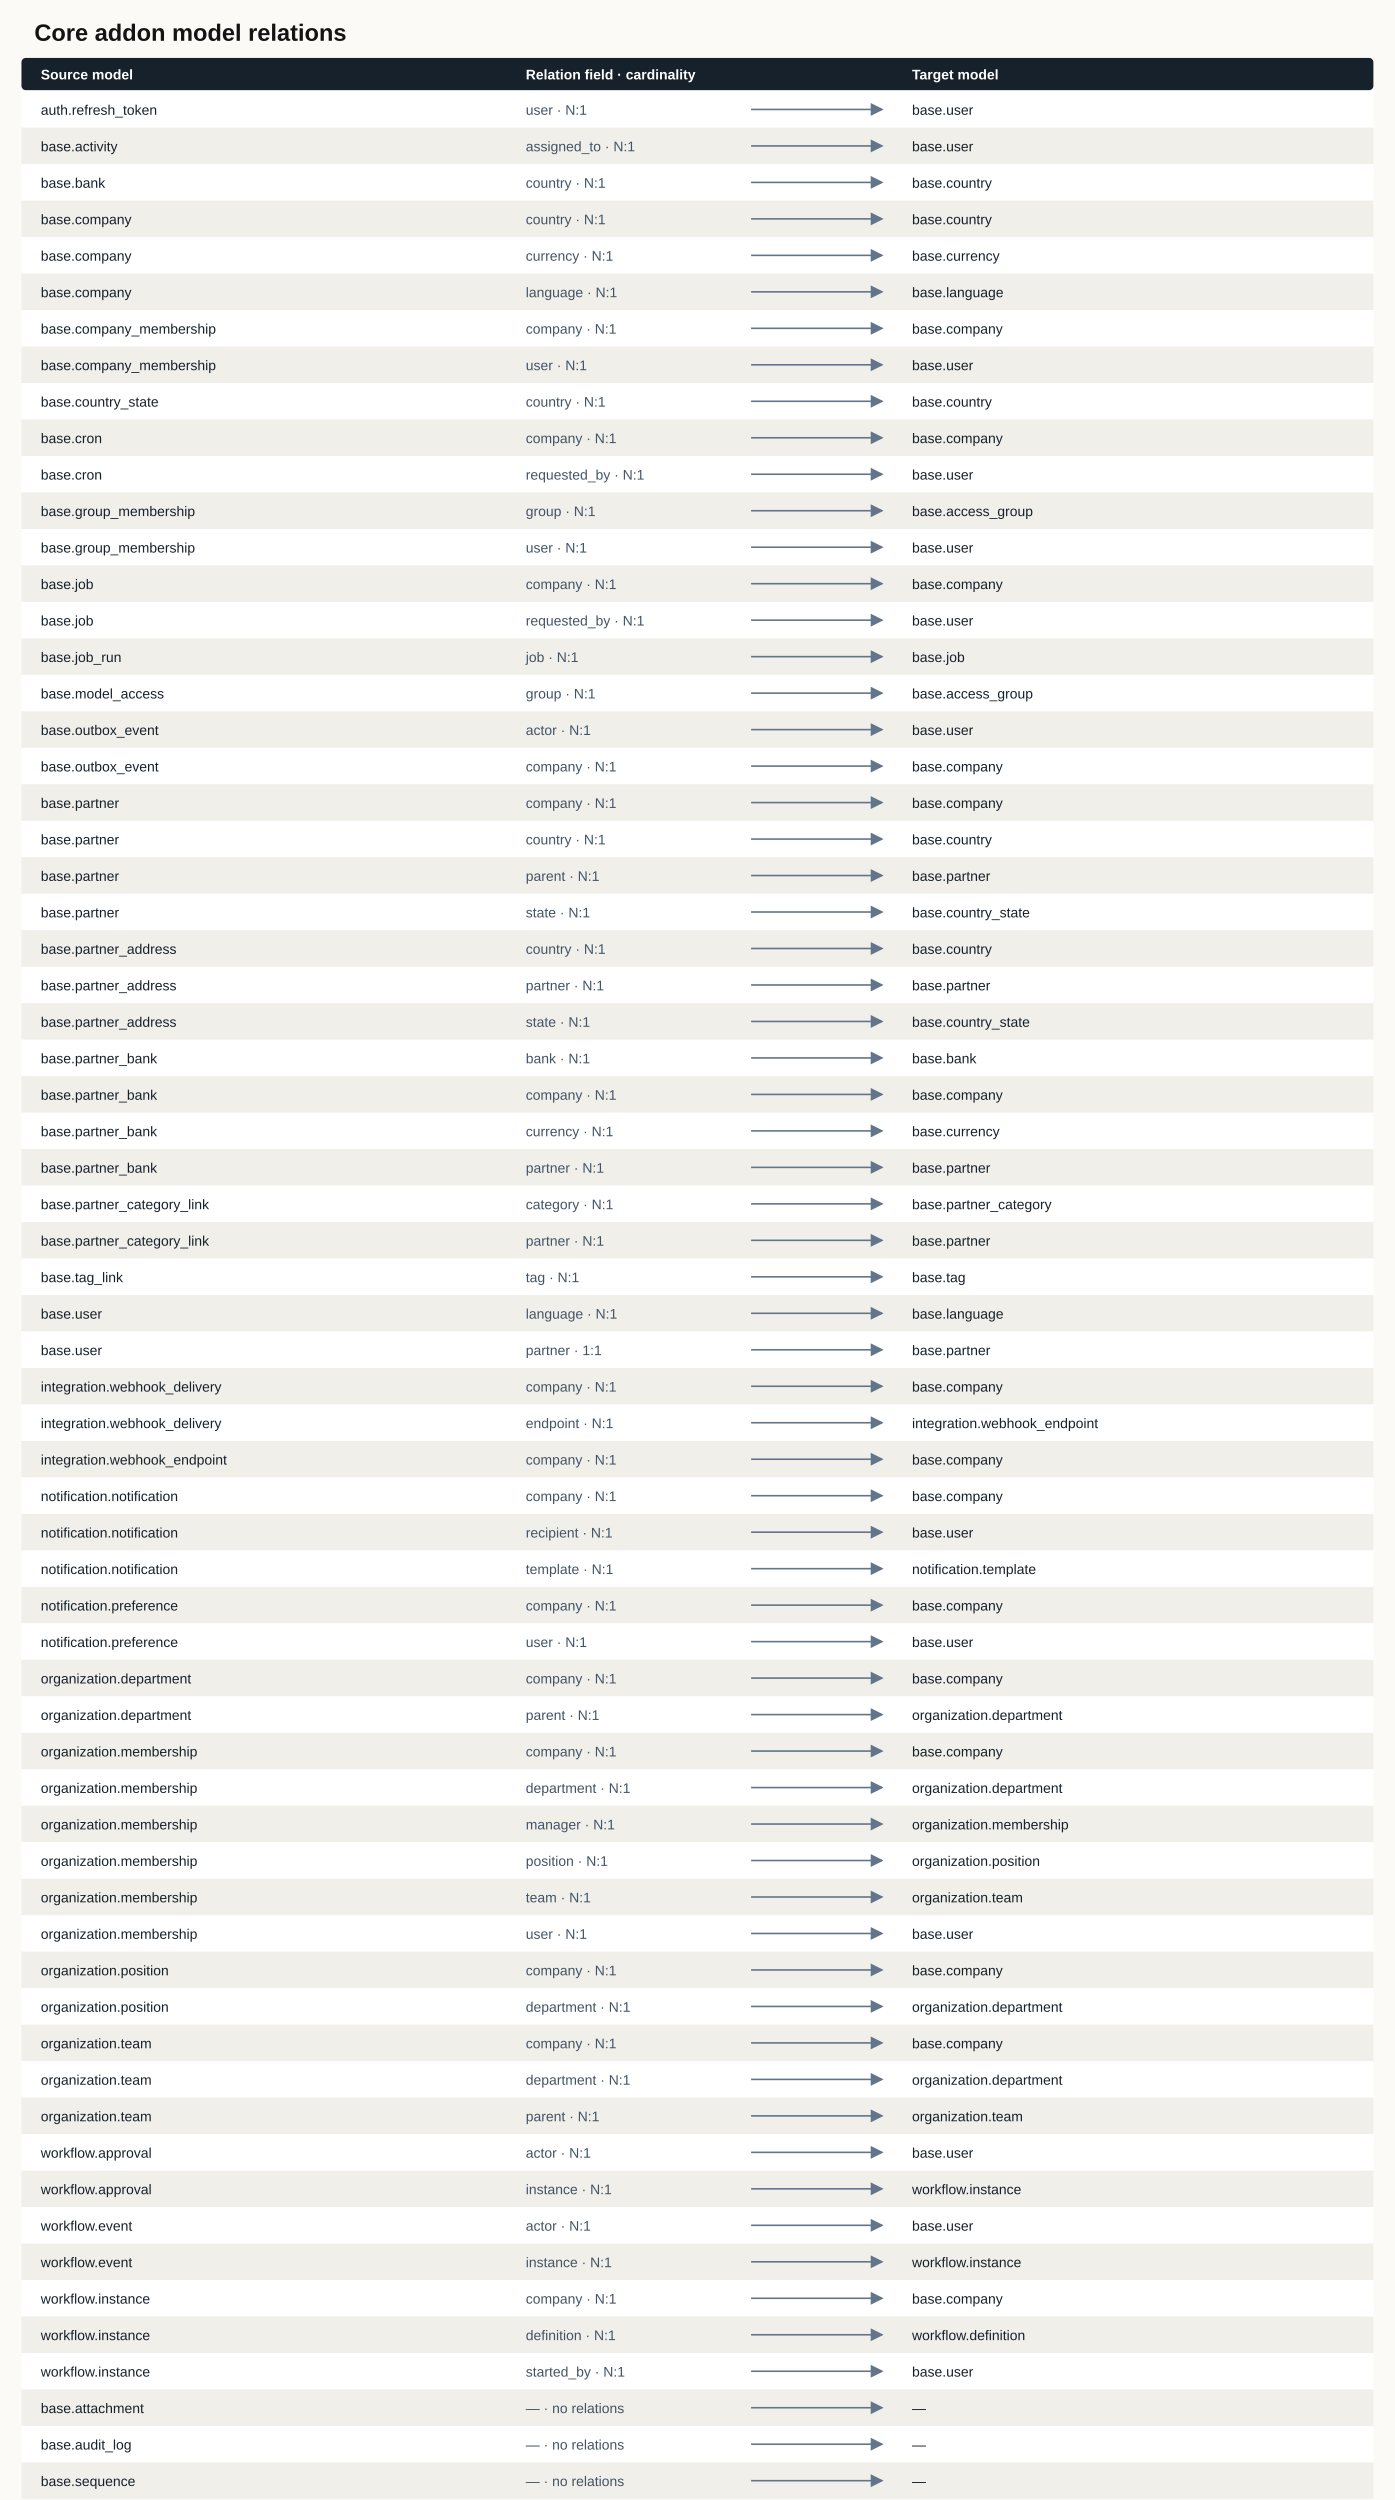
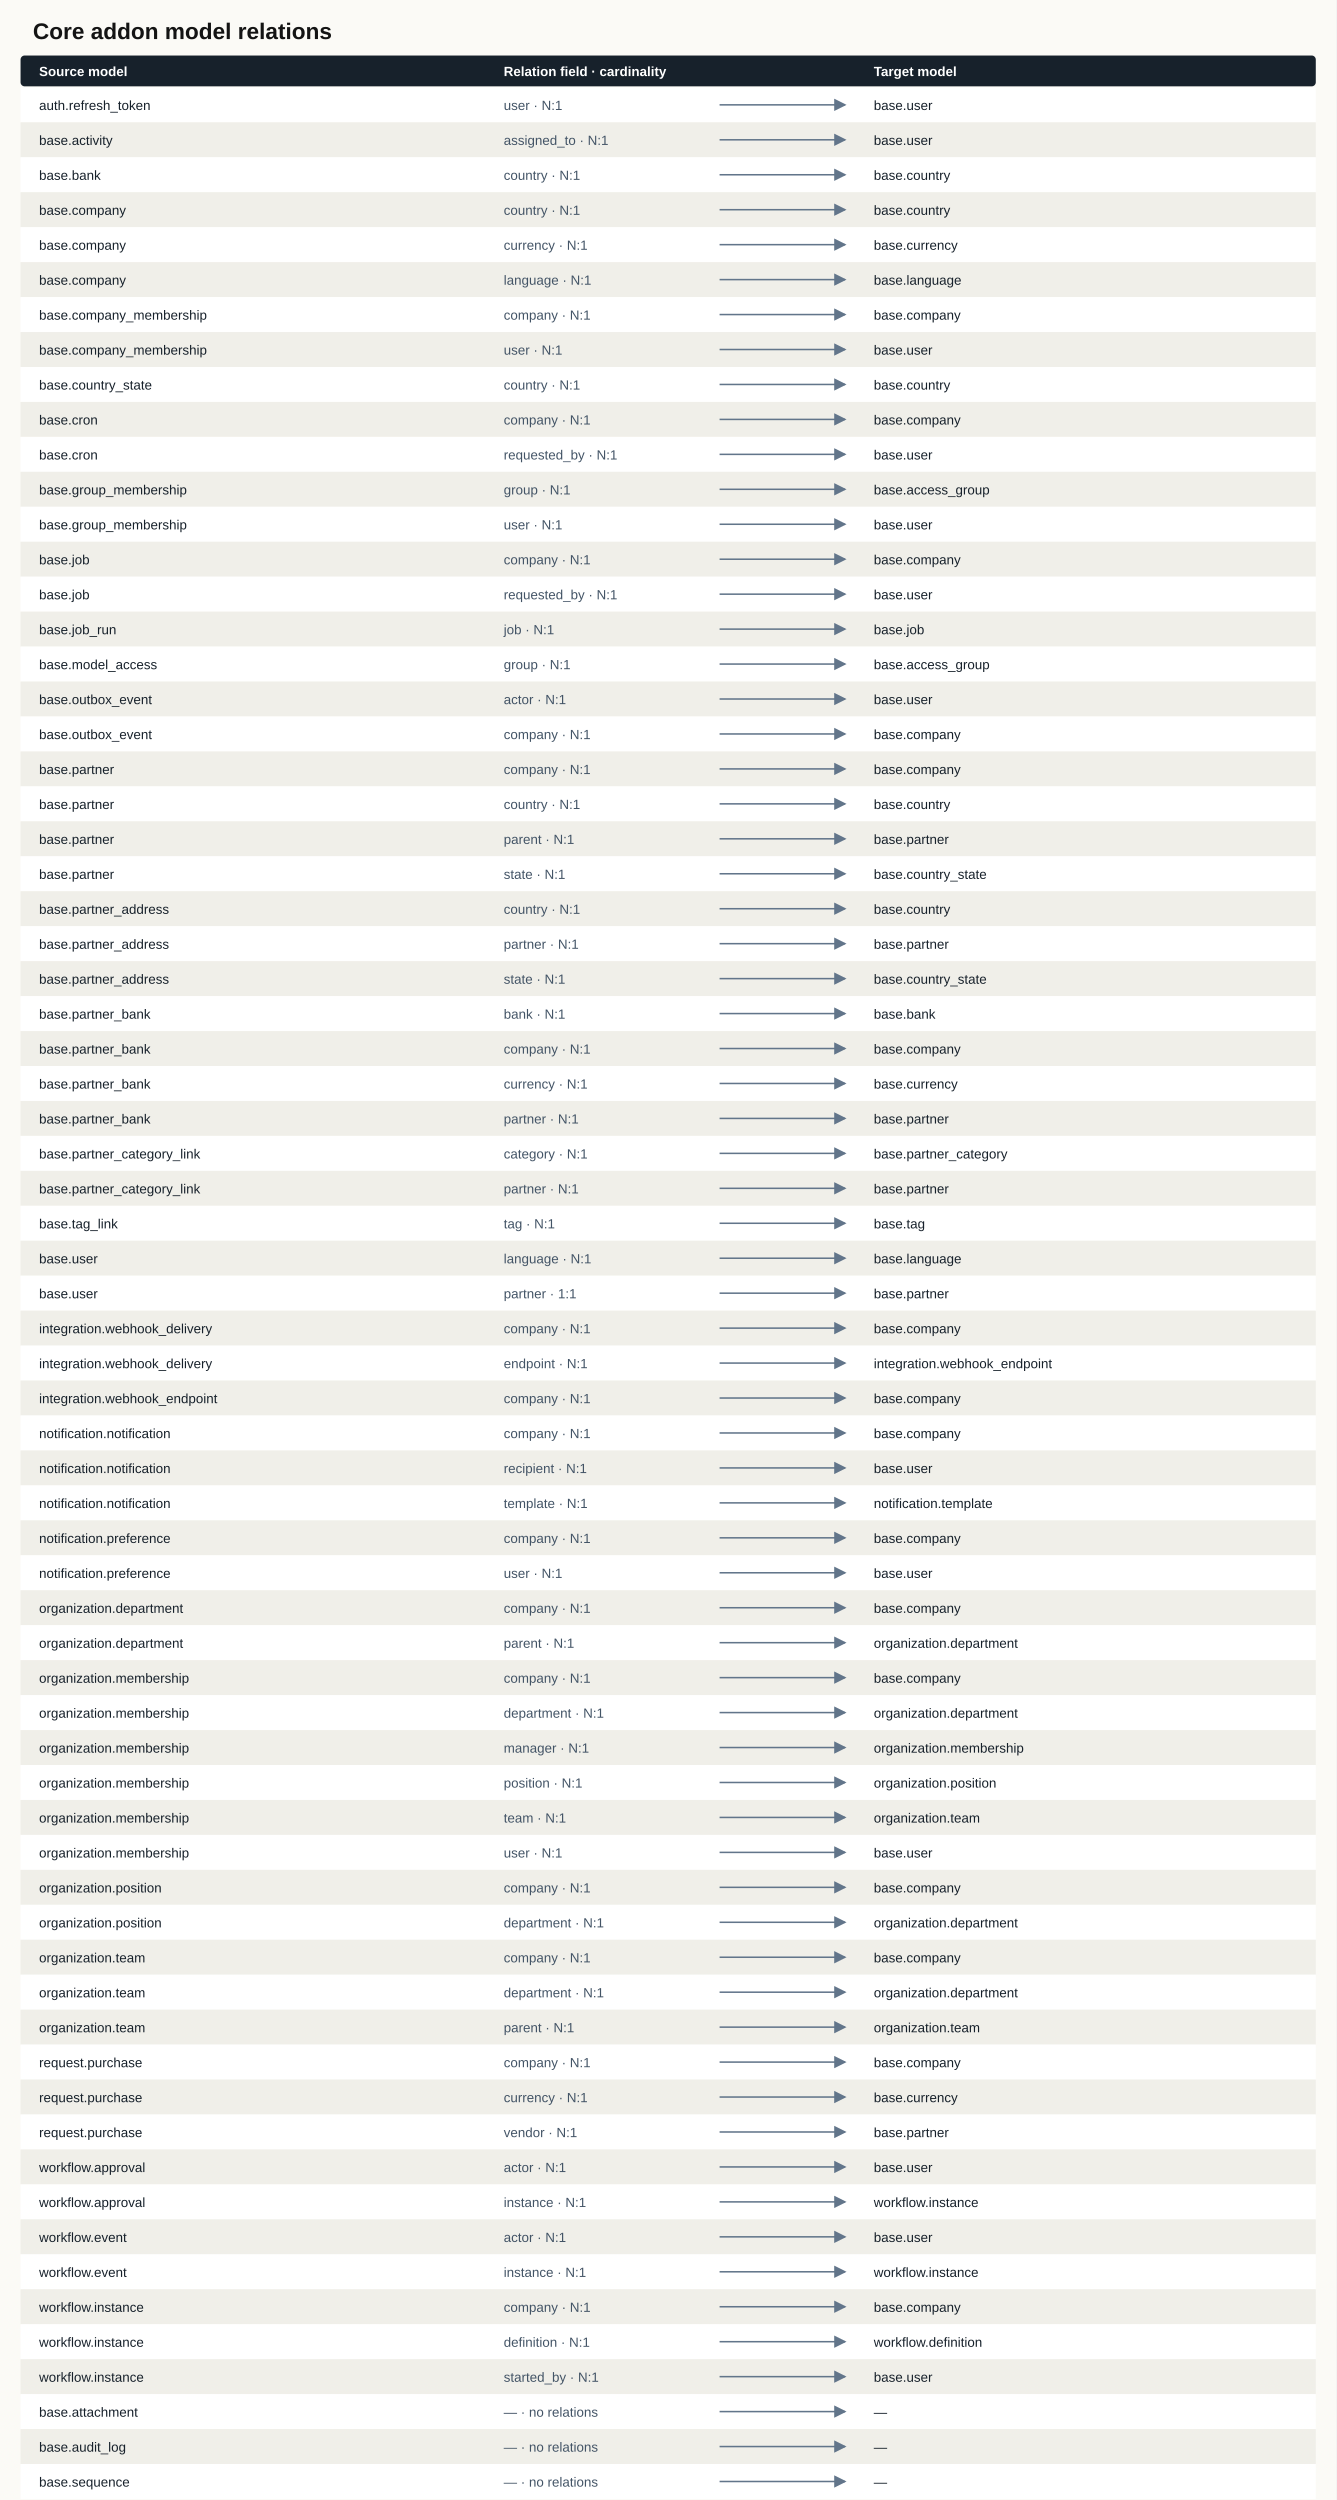
- <svg xmlns="http://www.w3.org/2000/svg" viewBox="0 0 1300 2330" role="img" aria-labelledby="diagram-title diagram-description">
+ <svg xmlns="http://www.w3.org/2000/svg" viewBox="0 0 1300 2432" role="img" aria-labelledby="diagram-title diagram-description">
  <rect width="100%" height="100%" fill="#fbfaf6" />
  <text x="32" y="38" fill="#141414" font-family="Arial,sans-serif" font-size="22" font-weight="700">Core addon model relations</text>
  <defs>
    <marker id="arrow" markerWidth="8" markerHeight="8" refX="7" refY="4" orient="auto">
      <path d="M 0 0 L 8 4 L 0 8 z" fill="#62758a" />
    </marker>
  </defs>
  <rect x="20" y="54" width="1260" height="30" rx="4" fill="#17212b" />
  <text x="38" y="74" fill="#ffffff" font-family="Arial,sans-serif" font-size="13" font-weight="700">Source model</text>
  <text x="490" y="74" fill="#ffffff" font-family="Arial,sans-serif" font-size="13" font-weight="700">Relation field · cardinality</text>
  <text x="850" y="74" fill="#ffffff" font-family="Arial,sans-serif" font-size="13" font-weight="700">Target model</text>
  <g>
    <rect x="20" y="85" width="1260" height="34" fill="#ffffff" />
    <text x="38" y="107" fill="#17212b" font-family="Arial,sans-serif" font-size="13">auth.refresh_token</text>
    <text x="490" y="107" fill="#435466" font-family="Arial,sans-serif" font-size="13">user · N:1</text>
    <path d="M 700 102 H 822" fill="none" stroke="#62758a" stroke-width="1.5" marker-end="url(#arrow)" />
    <text x="850" y="107" fill="#17212b" font-family="Arial,sans-serif" font-size="13">base.user</text>
  </g>
  <g>
    <rect x="20" y="119" width="1260" height="34" fill="#f0efe9" />
    <text x="38" y="141" fill="#17212b" font-family="Arial,sans-serif" font-size="13">base.activity</text>
    <text x="490" y="141" fill="#435466" font-family="Arial,sans-serif" font-size="13">assigned_to · N:1</text>
    <path d="M 700 136 H 822" fill="none" stroke="#62758a" stroke-width="1.5" marker-end="url(#arrow)" />
    <text x="850" y="141" fill="#17212b" font-family="Arial,sans-serif" font-size="13">base.user</text>
  </g>
  <g>
    <rect x="20" y="153" width="1260" height="34" fill="#ffffff" />
    <text x="38" y="175" fill="#17212b" font-family="Arial,sans-serif" font-size="13">base.bank</text>
    <text x="490" y="175" fill="#435466" font-family="Arial,sans-serif" font-size="13">country · N:1</text>
    <path d="M 700 170 H 822" fill="none" stroke="#62758a" stroke-width="1.5" marker-end="url(#arrow)" />
    <text x="850" y="175" fill="#17212b" font-family="Arial,sans-serif" font-size="13">base.country</text>
  </g>
  <g>
    <rect x="20" y="187" width="1260" height="34" fill="#f0efe9" />
    <text x="38" y="209" fill="#17212b" font-family="Arial,sans-serif" font-size="13">base.company</text>
    <text x="490" y="209" fill="#435466" font-family="Arial,sans-serif" font-size="13">country · N:1</text>
    <path d="M 700 204 H 822" fill="none" stroke="#62758a" stroke-width="1.5" marker-end="url(#arrow)" />
    <text x="850" y="209" fill="#17212b" font-family="Arial,sans-serif" font-size="13">base.country</text>
  </g>
  <g>
    <rect x="20" y="221" width="1260" height="34" fill="#ffffff" />
    <text x="38" y="243" fill="#17212b" font-family="Arial,sans-serif" font-size="13">base.company</text>
    <text x="490" y="243" fill="#435466" font-family="Arial,sans-serif" font-size="13">currency · N:1</text>
    <path d="M 700 238 H 822" fill="none" stroke="#62758a" stroke-width="1.5" marker-end="url(#arrow)" />
    <text x="850" y="243" fill="#17212b" font-family="Arial,sans-serif" font-size="13">base.currency</text>
  </g>
  <g>
    <rect x="20" y="255" width="1260" height="34" fill="#f0efe9" />
    <text x="38" y="277" fill="#17212b" font-family="Arial,sans-serif" font-size="13">base.company</text>
    <text x="490" y="277" fill="#435466" font-family="Arial,sans-serif" font-size="13">language · N:1</text>
    <path d="M 700 272 H 822" fill="none" stroke="#62758a" stroke-width="1.5" marker-end="url(#arrow)" />
    <text x="850" y="277" fill="#17212b" font-family="Arial,sans-serif" font-size="13">base.language</text>
  </g>
  <g>
    <rect x="20" y="289" width="1260" height="34" fill="#ffffff" />
    <text x="38" y="311" fill="#17212b" font-family="Arial,sans-serif" font-size="13">base.company_membership</text>
    <text x="490" y="311" fill="#435466" font-family="Arial,sans-serif" font-size="13">company · N:1</text>
    <path d="M 700 306 H 822" fill="none" stroke="#62758a" stroke-width="1.5" marker-end="url(#arrow)" />
    <text x="850" y="311" fill="#17212b" font-family="Arial,sans-serif" font-size="13">base.company</text>
  </g>
  <g>
    <rect x="20" y="323" width="1260" height="34" fill="#f0efe9" />
    <text x="38" y="345" fill="#17212b" font-family="Arial,sans-serif" font-size="13">base.company_membership</text>
    <text x="490" y="345" fill="#435466" font-family="Arial,sans-serif" font-size="13">user · N:1</text>
    <path d="M 700 340 H 822" fill="none" stroke="#62758a" stroke-width="1.5" marker-end="url(#arrow)" />
    <text x="850" y="345" fill="#17212b" font-family="Arial,sans-serif" font-size="13">base.user</text>
  </g>
  <g>
    <rect x="20" y="357" width="1260" height="34" fill="#ffffff" />
    <text x="38" y="379" fill="#17212b" font-family="Arial,sans-serif" font-size="13">base.country_state</text>
    <text x="490" y="379" fill="#435466" font-family="Arial,sans-serif" font-size="13">country · N:1</text>
    <path d="M 700 374 H 822" fill="none" stroke="#62758a" stroke-width="1.5" marker-end="url(#arrow)" />
    <text x="850" y="379" fill="#17212b" font-family="Arial,sans-serif" font-size="13">base.country</text>
  </g>
  <g>
    <rect x="20" y="391" width="1260" height="34" fill="#f0efe9" />
    <text x="38" y="413" fill="#17212b" font-family="Arial,sans-serif" font-size="13">base.cron</text>
    <text x="490" y="413" fill="#435466" font-family="Arial,sans-serif" font-size="13">company · N:1</text>
    <path d="M 700 408 H 822" fill="none" stroke="#62758a" stroke-width="1.5" marker-end="url(#arrow)" />
    <text x="850" y="413" fill="#17212b" font-family="Arial,sans-serif" font-size="13">base.company</text>
  </g>
  <g>
    <rect x="20" y="425" width="1260" height="34" fill="#ffffff" />
    <text x="38" y="447" fill="#17212b" font-family="Arial,sans-serif" font-size="13">base.cron</text>
    <text x="490" y="447" fill="#435466" font-family="Arial,sans-serif" font-size="13">requested_by · N:1</text>
    <path d="M 700 442 H 822" fill="none" stroke="#62758a" stroke-width="1.5" marker-end="url(#arrow)" />
    <text x="850" y="447" fill="#17212b" font-family="Arial,sans-serif" font-size="13">base.user</text>
  </g>
  <g>
    <rect x="20" y="459" width="1260" height="34" fill="#f0efe9" />
    <text x="38" y="481" fill="#17212b" font-family="Arial,sans-serif" font-size="13">base.group_membership</text>
    <text x="490" y="481" fill="#435466" font-family="Arial,sans-serif" font-size="13">group · N:1</text>
    <path d="M 700 476 H 822" fill="none" stroke="#62758a" stroke-width="1.5" marker-end="url(#arrow)" />
    <text x="850" y="481" fill="#17212b" font-family="Arial,sans-serif" font-size="13">base.access_group</text>
  </g>
  <g>
    <rect x="20" y="493" width="1260" height="34" fill="#ffffff" />
    <text x="38" y="515" fill="#17212b" font-family="Arial,sans-serif" font-size="13">base.group_membership</text>
    <text x="490" y="515" fill="#435466" font-family="Arial,sans-serif" font-size="13">user · N:1</text>
    <path d="M 700 510 H 822" fill="none" stroke="#62758a" stroke-width="1.5" marker-end="url(#arrow)" />
    <text x="850" y="515" fill="#17212b" font-family="Arial,sans-serif" font-size="13">base.user</text>
  </g>
  <g>
    <rect x="20" y="527" width="1260" height="34" fill="#f0efe9" />
    <text x="38" y="549" fill="#17212b" font-family="Arial,sans-serif" font-size="13">base.job</text>
    <text x="490" y="549" fill="#435466" font-family="Arial,sans-serif" font-size="13">company · N:1</text>
    <path d="M 700 544 H 822" fill="none" stroke="#62758a" stroke-width="1.5" marker-end="url(#arrow)" />
    <text x="850" y="549" fill="#17212b" font-family="Arial,sans-serif" font-size="13">base.company</text>
  </g>
  <g>
    <rect x="20" y="561" width="1260" height="34" fill="#ffffff" />
    <text x="38" y="583" fill="#17212b" font-family="Arial,sans-serif" font-size="13">base.job</text>
    <text x="490" y="583" fill="#435466" font-family="Arial,sans-serif" font-size="13">requested_by · N:1</text>
    <path d="M 700 578 H 822" fill="none" stroke="#62758a" stroke-width="1.5" marker-end="url(#arrow)" />
    <text x="850" y="583" fill="#17212b" font-family="Arial,sans-serif" font-size="13">base.user</text>
  </g>
  <g>
    <rect x="20" y="595" width="1260" height="34" fill="#f0efe9" />
    <text x="38" y="617" fill="#17212b" font-family="Arial,sans-serif" font-size="13">base.job_run</text>
    <text x="490" y="617" fill="#435466" font-family="Arial,sans-serif" font-size="13">job · N:1</text>
    <path d="M 700 612 H 822" fill="none" stroke="#62758a" stroke-width="1.5" marker-end="url(#arrow)" />
    <text x="850" y="617" fill="#17212b" font-family="Arial,sans-serif" font-size="13">base.job</text>
  </g>
  <g>
    <rect x="20" y="629" width="1260" height="34" fill="#ffffff" />
    <text x="38" y="651" fill="#17212b" font-family="Arial,sans-serif" font-size="13">base.model_access</text>
    <text x="490" y="651" fill="#435466" font-family="Arial,sans-serif" font-size="13">group · N:1</text>
    <path d="M 700 646 H 822" fill="none" stroke="#62758a" stroke-width="1.5" marker-end="url(#arrow)" />
    <text x="850" y="651" fill="#17212b" font-family="Arial,sans-serif" font-size="13">base.access_group</text>
  </g>
  <g>
    <rect x="20" y="663" width="1260" height="34" fill="#f0efe9" />
    <text x="38" y="685" fill="#17212b" font-family="Arial,sans-serif" font-size="13">base.outbox_event</text>
    <text x="490" y="685" fill="#435466" font-family="Arial,sans-serif" font-size="13">actor · N:1</text>
    <path d="M 700 680 H 822" fill="none" stroke="#62758a" stroke-width="1.5" marker-end="url(#arrow)" />
    <text x="850" y="685" fill="#17212b" font-family="Arial,sans-serif" font-size="13">base.user</text>
  </g>
  <g>
    <rect x="20" y="697" width="1260" height="34" fill="#ffffff" />
    <text x="38" y="719" fill="#17212b" font-family="Arial,sans-serif" font-size="13">base.outbox_event</text>
    <text x="490" y="719" fill="#435466" font-family="Arial,sans-serif" font-size="13">company · N:1</text>
    <path d="M 700 714 H 822" fill="none" stroke="#62758a" stroke-width="1.5" marker-end="url(#arrow)" />
    <text x="850" y="719" fill="#17212b" font-family="Arial,sans-serif" font-size="13">base.company</text>
  </g>
  <g>
    <rect x="20" y="731" width="1260" height="34" fill="#f0efe9" />
    <text x="38" y="753" fill="#17212b" font-family="Arial,sans-serif" font-size="13">base.partner</text>
    <text x="490" y="753" fill="#435466" font-family="Arial,sans-serif" font-size="13">company · N:1</text>
    <path d="M 700 748 H 822" fill="none" stroke="#62758a" stroke-width="1.5" marker-end="url(#arrow)" />
    <text x="850" y="753" fill="#17212b" font-family="Arial,sans-serif" font-size="13">base.company</text>
  </g>
  <g>
    <rect x="20" y="765" width="1260" height="34" fill="#ffffff" />
    <text x="38" y="787" fill="#17212b" font-family="Arial,sans-serif" font-size="13">base.partner</text>
    <text x="490" y="787" fill="#435466" font-family="Arial,sans-serif" font-size="13">country · N:1</text>
    <path d="M 700 782 H 822" fill="none" stroke="#62758a" stroke-width="1.5" marker-end="url(#arrow)" />
    <text x="850" y="787" fill="#17212b" font-family="Arial,sans-serif" font-size="13">base.country</text>
  </g>
  <g>
    <rect x="20" y="799" width="1260" height="34" fill="#f0efe9" />
    <text x="38" y="821" fill="#17212b" font-family="Arial,sans-serif" font-size="13">base.partner</text>
    <text x="490" y="821" fill="#435466" font-family="Arial,sans-serif" font-size="13">parent · N:1</text>
    <path d="M 700 816 H 822" fill="none" stroke="#62758a" stroke-width="1.5" marker-end="url(#arrow)" />
    <text x="850" y="821" fill="#17212b" font-family="Arial,sans-serif" font-size="13">base.partner</text>
  </g>
  <g>
    <rect x="20" y="833" width="1260" height="34" fill="#ffffff" />
    <text x="38" y="855" fill="#17212b" font-family="Arial,sans-serif" font-size="13">base.partner</text>
    <text x="490" y="855" fill="#435466" font-family="Arial,sans-serif" font-size="13">state · N:1</text>
    <path d="M 700 850 H 822" fill="none" stroke="#62758a" stroke-width="1.5" marker-end="url(#arrow)" />
    <text x="850" y="855" fill="#17212b" font-family="Arial,sans-serif" font-size="13">base.country_state</text>
  </g>
  <g>
    <rect x="20" y="867" width="1260" height="34" fill="#f0efe9" />
    <text x="38" y="889" fill="#17212b" font-family="Arial,sans-serif" font-size="13">base.partner_address</text>
    <text x="490" y="889" fill="#435466" font-family="Arial,sans-serif" font-size="13">country · N:1</text>
    <path d="M 700 884 H 822" fill="none" stroke="#62758a" stroke-width="1.5" marker-end="url(#arrow)" />
    <text x="850" y="889" fill="#17212b" font-family="Arial,sans-serif" font-size="13">base.country</text>
  </g>
  <g>
    <rect x="20" y="901" width="1260" height="34" fill="#ffffff" />
    <text x="38" y="923" fill="#17212b" font-family="Arial,sans-serif" font-size="13">base.partner_address</text>
    <text x="490" y="923" fill="#435466" font-family="Arial,sans-serif" font-size="13">partner · N:1</text>
    <path d="M 700 918 H 822" fill="none" stroke="#62758a" stroke-width="1.5" marker-end="url(#arrow)" />
    <text x="850" y="923" fill="#17212b" font-family="Arial,sans-serif" font-size="13">base.partner</text>
  </g>
  <g>
    <rect x="20" y="935" width="1260" height="34" fill="#f0efe9" />
    <text x="38" y="957" fill="#17212b" font-family="Arial,sans-serif" font-size="13">base.partner_address</text>
    <text x="490" y="957" fill="#435466" font-family="Arial,sans-serif" font-size="13">state · N:1</text>
    <path d="M 700 952 H 822" fill="none" stroke="#62758a" stroke-width="1.5" marker-end="url(#arrow)" />
    <text x="850" y="957" fill="#17212b" font-family="Arial,sans-serif" font-size="13">base.country_state</text>
  </g>
  <g>
    <rect x="20" y="969" width="1260" height="34" fill="#ffffff" />
    <text x="38" y="991" fill="#17212b" font-family="Arial,sans-serif" font-size="13">base.partner_bank</text>
    <text x="490" y="991" fill="#435466" font-family="Arial,sans-serif" font-size="13">bank · N:1</text>
    <path d="M 700 986 H 822" fill="none" stroke="#62758a" stroke-width="1.5" marker-end="url(#arrow)" />
    <text x="850" y="991" fill="#17212b" font-family="Arial,sans-serif" font-size="13">base.bank</text>
  </g>
  <g>
    <rect x="20" y="1003" width="1260" height="34" fill="#f0efe9" />
    <text x="38" y="1025" fill="#17212b" font-family="Arial,sans-serif" font-size="13">base.partner_bank</text>
    <text x="490" y="1025" fill="#435466" font-family="Arial,sans-serif" font-size="13">company · N:1</text>
    <path d="M 700 1020 H 822" fill="none" stroke="#62758a" stroke-width="1.5" marker-end="url(#arrow)" />
    <text x="850" y="1025" fill="#17212b" font-family="Arial,sans-serif" font-size="13">base.company</text>
  </g>
  <g>
    <rect x="20" y="1037" width="1260" height="34" fill="#ffffff" />
    <text x="38" y="1059" fill="#17212b" font-family="Arial,sans-serif" font-size="13">base.partner_bank</text>
    <text x="490" y="1059" fill="#435466" font-family="Arial,sans-serif" font-size="13">currency · N:1</text>
    <path d="M 700 1054 H 822" fill="none" stroke="#62758a" stroke-width="1.5" marker-end="url(#arrow)" />
    <text x="850" y="1059" fill="#17212b" font-family="Arial,sans-serif" font-size="13">base.currency</text>
  </g>
  <g>
    <rect x="20" y="1071" width="1260" height="34" fill="#f0efe9" />
    <text x="38" y="1093" fill="#17212b" font-family="Arial,sans-serif" font-size="13">base.partner_bank</text>
    <text x="490" y="1093" fill="#435466" font-family="Arial,sans-serif" font-size="13">partner · N:1</text>
    <path d="M 700 1088 H 822" fill="none" stroke="#62758a" stroke-width="1.5" marker-end="url(#arrow)" />
    <text x="850" y="1093" fill="#17212b" font-family="Arial,sans-serif" font-size="13">base.partner</text>
  </g>
  <g>
    <rect x="20" y="1105" width="1260" height="34" fill="#ffffff" />
    <text x="38" y="1127" fill="#17212b" font-family="Arial,sans-serif" font-size="13">base.partner_category_link</text>
    <text x="490" y="1127" fill="#435466" font-family="Arial,sans-serif" font-size="13">category · N:1</text>
    <path d="M 700 1122 H 822" fill="none" stroke="#62758a" stroke-width="1.5" marker-end="url(#arrow)" />
    <text x="850" y="1127" fill="#17212b" font-family="Arial,sans-serif" font-size="13">base.partner_category</text>
  </g>
  <g>
    <rect x="20" y="1139" width="1260" height="34" fill="#f0efe9" />
    <text x="38" y="1161" fill="#17212b" font-family="Arial,sans-serif" font-size="13">base.partner_category_link</text>
    <text x="490" y="1161" fill="#435466" font-family="Arial,sans-serif" font-size="13">partner · N:1</text>
    <path d="M 700 1156 H 822" fill="none" stroke="#62758a" stroke-width="1.5" marker-end="url(#arrow)" />
    <text x="850" y="1161" fill="#17212b" font-family="Arial,sans-serif" font-size="13">base.partner</text>
  </g>
  <g>
    <rect x="20" y="1173" width="1260" height="34" fill="#ffffff" />
    <text x="38" y="1195" fill="#17212b" font-family="Arial,sans-serif" font-size="13">base.tag_link</text>
    <text x="490" y="1195" fill="#435466" font-family="Arial,sans-serif" font-size="13">tag · N:1</text>
    <path d="M 700 1190 H 822" fill="none" stroke="#62758a" stroke-width="1.5" marker-end="url(#arrow)" />
    <text x="850" y="1195" fill="#17212b" font-family="Arial,sans-serif" font-size="13">base.tag</text>
  </g>
  <g>
    <rect x="20" y="1207" width="1260" height="34" fill="#f0efe9" />
    <text x="38" y="1229" fill="#17212b" font-family="Arial,sans-serif" font-size="13">base.user</text>
    <text x="490" y="1229" fill="#435466" font-family="Arial,sans-serif" font-size="13">language · N:1</text>
    <path d="M 700 1224 H 822" fill="none" stroke="#62758a" stroke-width="1.5" marker-end="url(#arrow)" />
    <text x="850" y="1229" fill="#17212b" font-family="Arial,sans-serif" font-size="13">base.language</text>
  </g>
  <g>
    <rect x="20" y="1241" width="1260" height="34" fill="#ffffff" />
    <text x="38" y="1263" fill="#17212b" font-family="Arial,sans-serif" font-size="13">base.user</text>
    <text x="490" y="1263" fill="#435466" font-family="Arial,sans-serif" font-size="13">partner · 1:1</text>
    <path d="M 700 1258 H 822" fill="none" stroke="#62758a" stroke-width="1.5" marker-end="url(#arrow)" />
    <text x="850" y="1263" fill="#17212b" font-family="Arial,sans-serif" font-size="13">base.partner</text>
  </g>
  <g>
    <rect x="20" y="1275" width="1260" height="34" fill="#f0efe9" />
    <text x="38" y="1297" fill="#17212b" font-family="Arial,sans-serif" font-size="13">integration.webhook_delivery</text>
    <text x="490" y="1297" fill="#435466" font-family="Arial,sans-serif" font-size="13">company · N:1</text>
    <path d="M 700 1292 H 822" fill="none" stroke="#62758a" stroke-width="1.5" marker-end="url(#arrow)" />
    <text x="850" y="1297" fill="#17212b" font-family="Arial,sans-serif" font-size="13">base.company</text>
  </g>
  <g>
    <rect x="20" y="1309" width="1260" height="34" fill="#ffffff" />
    <text x="38" y="1331" fill="#17212b" font-family="Arial,sans-serif" font-size="13">integration.webhook_delivery</text>
    <text x="490" y="1331" fill="#435466" font-family="Arial,sans-serif" font-size="13">endpoint · N:1</text>
    <path d="M 700 1326 H 822" fill="none" stroke="#62758a" stroke-width="1.5" marker-end="url(#arrow)" />
    <text x="850" y="1331" fill="#17212b" font-family="Arial,sans-serif" font-size="13">integration.webhook_endpoint</text>
  </g>
  <g>
    <rect x="20" y="1343" width="1260" height="34" fill="#f0efe9" />
    <text x="38" y="1365" fill="#17212b" font-family="Arial,sans-serif" font-size="13">integration.webhook_endpoint</text>
    <text x="490" y="1365" fill="#435466" font-family="Arial,sans-serif" font-size="13">company · N:1</text>
    <path d="M 700 1360 H 822" fill="none" stroke="#62758a" stroke-width="1.5" marker-end="url(#arrow)" />
    <text x="850" y="1365" fill="#17212b" font-family="Arial,sans-serif" font-size="13">base.company</text>
  </g>
  <g>
    <rect x="20" y="1377" width="1260" height="34" fill="#ffffff" />
    <text x="38" y="1399" fill="#17212b" font-family="Arial,sans-serif" font-size="13">notification.notification</text>
    <text x="490" y="1399" fill="#435466" font-family="Arial,sans-serif" font-size="13">company · N:1</text>
    <path d="M 700 1394 H 822" fill="none" stroke="#62758a" stroke-width="1.5" marker-end="url(#arrow)" />
    <text x="850" y="1399" fill="#17212b" font-family="Arial,sans-serif" font-size="13">base.company</text>
  </g>
  <g>
    <rect x="20" y="1411" width="1260" height="34" fill="#f0efe9" />
    <text x="38" y="1433" fill="#17212b" font-family="Arial,sans-serif" font-size="13">notification.notification</text>
    <text x="490" y="1433" fill="#435466" font-family="Arial,sans-serif" font-size="13">recipient · N:1</text>
    <path d="M 700 1428 H 822" fill="none" stroke="#62758a" stroke-width="1.5" marker-end="url(#arrow)" />
    <text x="850" y="1433" fill="#17212b" font-family="Arial,sans-serif" font-size="13">base.user</text>
  </g>
  <g>
    <rect x="20" y="1445" width="1260" height="34" fill="#ffffff" />
    <text x="38" y="1467" fill="#17212b" font-family="Arial,sans-serif" font-size="13">notification.notification</text>
    <text x="490" y="1467" fill="#435466" font-family="Arial,sans-serif" font-size="13">template · N:1</text>
    <path d="M 700 1462 H 822" fill="none" stroke="#62758a" stroke-width="1.5" marker-end="url(#arrow)" />
    <text x="850" y="1467" fill="#17212b" font-family="Arial,sans-serif" font-size="13">notification.template</text>
  </g>
  <g>
    <rect x="20" y="1479" width="1260" height="34" fill="#f0efe9" />
    <text x="38" y="1501" fill="#17212b" font-family="Arial,sans-serif" font-size="13">notification.preference</text>
    <text x="490" y="1501" fill="#435466" font-family="Arial,sans-serif" font-size="13">company · N:1</text>
    <path d="M 700 1496 H 822" fill="none" stroke="#62758a" stroke-width="1.5" marker-end="url(#arrow)" />
    <text x="850" y="1501" fill="#17212b" font-family="Arial,sans-serif" font-size="13">base.company</text>
  </g>
  <g>
    <rect x="20" y="1513" width="1260" height="34" fill="#ffffff" />
    <text x="38" y="1535" fill="#17212b" font-family="Arial,sans-serif" font-size="13">notification.preference</text>
    <text x="490" y="1535" fill="#435466" font-family="Arial,sans-serif" font-size="13">user · N:1</text>
    <path d="M 700 1530 H 822" fill="none" stroke="#62758a" stroke-width="1.5" marker-end="url(#arrow)" />
    <text x="850" y="1535" fill="#17212b" font-family="Arial,sans-serif" font-size="13">base.user</text>
  </g>
  <g>
    <rect x="20" y="1547" width="1260" height="34" fill="#f0efe9" />
    <text x="38" y="1569" fill="#17212b" font-family="Arial,sans-serif" font-size="13">organization.department</text>
    <text x="490" y="1569" fill="#435466" font-family="Arial,sans-serif" font-size="13">company · N:1</text>
    <path d="M 700 1564 H 822" fill="none" stroke="#62758a" stroke-width="1.5" marker-end="url(#arrow)" />
    <text x="850" y="1569" fill="#17212b" font-family="Arial,sans-serif" font-size="13">base.company</text>
  </g>
  <g>
    <rect x="20" y="1581" width="1260" height="34" fill="#ffffff" />
    <text x="38" y="1603" fill="#17212b" font-family="Arial,sans-serif" font-size="13">organization.department</text>
    <text x="490" y="1603" fill="#435466" font-family="Arial,sans-serif" font-size="13">parent · N:1</text>
    <path d="M 700 1598 H 822" fill="none" stroke="#62758a" stroke-width="1.5" marker-end="url(#arrow)" />
    <text x="850" y="1603" fill="#17212b" font-family="Arial,sans-serif" font-size="13">organization.department</text>
  </g>
  <g>
    <rect x="20" y="1615" width="1260" height="34" fill="#f0efe9" />
    <text x="38" y="1637" fill="#17212b" font-family="Arial,sans-serif" font-size="13">organization.membership</text>
    <text x="490" y="1637" fill="#435466" font-family="Arial,sans-serif" font-size="13">company · N:1</text>
    <path d="M 700 1632 H 822" fill="none" stroke="#62758a" stroke-width="1.5" marker-end="url(#arrow)" />
    <text x="850" y="1637" fill="#17212b" font-family="Arial,sans-serif" font-size="13">base.company</text>
  </g>
  <g>
    <rect x="20" y="1649" width="1260" height="34" fill="#ffffff" />
    <text x="38" y="1671" fill="#17212b" font-family="Arial,sans-serif" font-size="13">organization.membership</text>
    <text x="490" y="1671" fill="#435466" font-family="Arial,sans-serif" font-size="13">department · N:1</text>
    <path d="M 700 1666 H 822" fill="none" stroke="#62758a" stroke-width="1.5" marker-end="url(#arrow)" />
    <text x="850" y="1671" fill="#17212b" font-family="Arial,sans-serif" font-size="13">organization.department</text>
  </g>
  <g>
    <rect x="20" y="1683" width="1260" height="34" fill="#f0efe9" />
    <text x="38" y="1705" fill="#17212b" font-family="Arial,sans-serif" font-size="13">organization.membership</text>
    <text x="490" y="1705" fill="#435466" font-family="Arial,sans-serif" font-size="13">manager · N:1</text>
    <path d="M 700 1700 H 822" fill="none" stroke="#62758a" stroke-width="1.5" marker-end="url(#arrow)" />
    <text x="850" y="1705" fill="#17212b" font-family="Arial,sans-serif" font-size="13">organization.membership</text>
  </g>
  <g>
    <rect x="20" y="1717" width="1260" height="34" fill="#ffffff" />
    <text x="38" y="1739" fill="#17212b" font-family="Arial,sans-serif" font-size="13">organization.membership</text>
    <text x="490" y="1739" fill="#435466" font-family="Arial,sans-serif" font-size="13">position · N:1</text>
    <path d="M 700 1734 H 822" fill="none" stroke="#62758a" stroke-width="1.5" marker-end="url(#arrow)" />
    <text x="850" y="1739" fill="#17212b" font-family="Arial,sans-serif" font-size="13">organization.position</text>
  </g>
  <g>
    <rect x="20" y="1751" width="1260" height="34" fill="#f0efe9" />
    <text x="38" y="1773" fill="#17212b" font-family="Arial,sans-serif" font-size="13">organization.membership</text>
    <text x="490" y="1773" fill="#435466" font-family="Arial,sans-serif" font-size="13">team · N:1</text>
    <path d="M 700 1768 H 822" fill="none" stroke="#62758a" stroke-width="1.5" marker-end="url(#arrow)" />
    <text x="850" y="1773" fill="#17212b" font-family="Arial,sans-serif" font-size="13">organization.team</text>
  </g>
  <g>
    <rect x="20" y="1785" width="1260" height="34" fill="#ffffff" />
    <text x="38" y="1807" fill="#17212b" font-family="Arial,sans-serif" font-size="13">organization.membership</text>
    <text x="490" y="1807" fill="#435466" font-family="Arial,sans-serif" font-size="13">user · N:1</text>
    <path d="M 700 1802 H 822" fill="none" stroke="#62758a" stroke-width="1.5" marker-end="url(#arrow)" />
    <text x="850" y="1807" fill="#17212b" font-family="Arial,sans-serif" font-size="13">base.user</text>
  </g>
  <g>
    <rect x="20" y="1819" width="1260" height="34" fill="#f0efe9" />
    <text x="38" y="1841" fill="#17212b" font-family="Arial,sans-serif" font-size="13">organization.position</text>
    <text x="490" y="1841" fill="#435466" font-family="Arial,sans-serif" font-size="13">company · N:1</text>
    <path d="M 700 1836 H 822" fill="none" stroke="#62758a" stroke-width="1.5" marker-end="url(#arrow)" />
    <text x="850" y="1841" fill="#17212b" font-family="Arial,sans-serif" font-size="13">base.company</text>
  </g>
  <g>
    <rect x="20" y="1853" width="1260" height="34" fill="#ffffff" />
    <text x="38" y="1875" fill="#17212b" font-family="Arial,sans-serif" font-size="13">organization.position</text>
    <text x="490" y="1875" fill="#435466" font-family="Arial,sans-serif" font-size="13">department · N:1</text>
    <path d="M 700 1870 H 822" fill="none" stroke="#62758a" stroke-width="1.5" marker-end="url(#arrow)" />
    <text x="850" y="1875" fill="#17212b" font-family="Arial,sans-serif" font-size="13">organization.department</text>
  </g>
  <g>
    <rect x="20" y="1887" width="1260" height="34" fill="#f0efe9" />
    <text x="38" y="1909" fill="#17212b" font-family="Arial,sans-serif" font-size="13">organization.team</text>
    <text x="490" y="1909" fill="#435466" font-family="Arial,sans-serif" font-size="13">company · N:1</text>
    <path d="M 700 1904 H 822" fill="none" stroke="#62758a" stroke-width="1.5" marker-end="url(#arrow)" />
    <text x="850" y="1909" fill="#17212b" font-family="Arial,sans-serif" font-size="13">base.company</text>
  </g>
  <g>
    <rect x="20" y="1921" width="1260" height="34" fill="#ffffff" />
    <text x="38" y="1943" fill="#17212b" font-family="Arial,sans-serif" font-size="13">organization.team</text>
    <text x="490" y="1943" fill="#435466" font-family="Arial,sans-serif" font-size="13">department · N:1</text>
    <path d="M 700 1938 H 822" fill="none" stroke="#62758a" stroke-width="1.5" marker-end="url(#arrow)" />
    <text x="850" y="1943" fill="#17212b" font-family="Arial,sans-serif" font-size="13">organization.department</text>
  </g>
  <g>
    <rect x="20" y="1955" width="1260" height="34" fill="#f0efe9" />
    <text x="38" y="1977" fill="#17212b" font-family="Arial,sans-serif" font-size="13">organization.team</text>
    <text x="490" y="1977" fill="#435466" font-family="Arial,sans-serif" font-size="13">parent · N:1</text>
    <path d="M 700 1972 H 822" fill="none" stroke="#62758a" stroke-width="1.5" marker-end="url(#arrow)" />
    <text x="850" y="1977" fill="#17212b" font-family="Arial,sans-serif" font-size="13">organization.team</text>
  </g>
  <g>
    <rect x="20" y="1989" width="1260" height="34" fill="#ffffff" />
-     <text x="38" y="2011" fill="#17212b" font-family="Arial,sans-serif" font-size="13">workflow.approval</text>
-     <text x="490" y="2011" fill="#435466" font-family="Arial,sans-serif" font-size="13">actor · N:1</text>
+     <text x="38" y="2011" fill="#17212b" font-family="Arial,sans-serif" font-size="13">request.purchase</text>
+     <text x="490" y="2011" fill="#435466" font-family="Arial,sans-serif" font-size="13">company · N:1</text>
    <path d="M 700 2006 H 822" fill="none" stroke="#62758a" stroke-width="1.5" marker-end="url(#arrow)" />
-     <text x="850" y="2011" fill="#17212b" font-family="Arial,sans-serif" font-size="13">base.user</text>
+     <text x="850" y="2011" fill="#17212b" font-family="Arial,sans-serif" font-size="13">base.company</text>
  </g>
  <g>
    <rect x="20" y="2023" width="1260" height="34" fill="#f0efe9" />
-     <text x="38" y="2045" fill="#17212b" font-family="Arial,sans-serif" font-size="13">workflow.approval</text>
-     <text x="490" y="2045" fill="#435466" font-family="Arial,sans-serif" font-size="13">instance · N:1</text>
+     <text x="38" y="2045" fill="#17212b" font-family="Arial,sans-serif" font-size="13">request.purchase</text>
+     <text x="490" y="2045" fill="#435466" font-family="Arial,sans-serif" font-size="13">currency · N:1</text>
    <path d="M 700 2040 H 822" fill="none" stroke="#62758a" stroke-width="1.5" marker-end="url(#arrow)" />
-     <text x="850" y="2045" fill="#17212b" font-family="Arial,sans-serif" font-size="13">workflow.instance</text>
+     <text x="850" y="2045" fill="#17212b" font-family="Arial,sans-serif" font-size="13">base.currency</text>
  </g>
  <g>
    <rect x="20" y="2057" width="1260" height="34" fill="#ffffff" />
-     <text x="38" y="2079" fill="#17212b" font-family="Arial,sans-serif" font-size="13">workflow.event</text>
-     <text x="490" y="2079" fill="#435466" font-family="Arial,sans-serif" font-size="13">actor · N:1</text>
+     <text x="38" y="2079" fill="#17212b" font-family="Arial,sans-serif" font-size="13">request.purchase</text>
+     <text x="490" y="2079" fill="#435466" font-family="Arial,sans-serif" font-size="13">vendor · N:1</text>
    <path d="M 700 2074 H 822" fill="none" stroke="#62758a" stroke-width="1.5" marker-end="url(#arrow)" />
-     <text x="850" y="2079" fill="#17212b" font-family="Arial,sans-serif" font-size="13">base.user</text>
+     <text x="850" y="2079" fill="#17212b" font-family="Arial,sans-serif" font-size="13">base.partner</text>
  </g>
  <g>
    <rect x="20" y="2091" width="1260" height="34" fill="#f0efe9" />
-     <text x="38" y="2113" fill="#17212b" font-family="Arial,sans-serif" font-size="13">workflow.event</text>
-     <text x="490" y="2113" fill="#435466" font-family="Arial,sans-serif" font-size="13">instance · N:1</text>
+     <text x="38" y="2113" fill="#17212b" font-family="Arial,sans-serif" font-size="13">workflow.approval</text>
+     <text x="490" y="2113" fill="#435466" font-family="Arial,sans-serif" font-size="13">actor · N:1</text>
    <path d="M 700 2108 H 822" fill="none" stroke="#62758a" stroke-width="1.5" marker-end="url(#arrow)" />
-     <text x="850" y="2113" fill="#17212b" font-family="Arial,sans-serif" font-size="13">workflow.instance</text>
+     <text x="850" y="2113" fill="#17212b" font-family="Arial,sans-serif" font-size="13">base.user</text>
  </g>
  <g>
    <rect x="20" y="2125" width="1260" height="34" fill="#ffffff" />
-     <text x="38" y="2147" fill="#17212b" font-family="Arial,sans-serif" font-size="13">workflow.instance</text>
-     <text x="490" y="2147" fill="#435466" font-family="Arial,sans-serif" font-size="13">company · N:1</text>
+     <text x="38" y="2147" fill="#17212b" font-family="Arial,sans-serif" font-size="13">workflow.approval</text>
+     <text x="490" y="2147" fill="#435466" font-family="Arial,sans-serif" font-size="13">instance · N:1</text>
    <path d="M 700 2142 H 822" fill="none" stroke="#62758a" stroke-width="1.5" marker-end="url(#arrow)" />
-     <text x="850" y="2147" fill="#17212b" font-family="Arial,sans-serif" font-size="13">base.company</text>
+     <text x="850" y="2147" fill="#17212b" font-family="Arial,sans-serif" font-size="13">workflow.instance</text>
  </g>
  <g>
    <rect x="20" y="2159" width="1260" height="34" fill="#f0efe9" />
-     <text x="38" y="2181" fill="#17212b" font-family="Arial,sans-serif" font-size="13">workflow.instance</text>
-     <text x="490" y="2181" fill="#435466" font-family="Arial,sans-serif" font-size="13">definition · N:1</text>
+     <text x="38" y="2181" fill="#17212b" font-family="Arial,sans-serif" font-size="13">workflow.event</text>
+     <text x="490" y="2181" fill="#435466" font-family="Arial,sans-serif" font-size="13">actor · N:1</text>
    <path d="M 700 2176 H 822" fill="none" stroke="#62758a" stroke-width="1.5" marker-end="url(#arrow)" />
-     <text x="850" y="2181" fill="#17212b" font-family="Arial,sans-serif" font-size="13">workflow.definition</text>
+     <text x="850" y="2181" fill="#17212b" font-family="Arial,sans-serif" font-size="13">base.user</text>
  </g>
  <g>
    <rect x="20" y="2193" width="1260" height="34" fill="#ffffff" />
-     <text x="38" y="2215" fill="#17212b" font-family="Arial,sans-serif" font-size="13">workflow.instance</text>
-     <text x="490" y="2215" fill="#435466" font-family="Arial,sans-serif" font-size="13">started_by · N:1</text>
+     <text x="38" y="2215" fill="#17212b" font-family="Arial,sans-serif" font-size="13">workflow.event</text>
+     <text x="490" y="2215" fill="#435466" font-family="Arial,sans-serif" font-size="13">instance · N:1</text>
    <path d="M 700 2210 H 822" fill="none" stroke="#62758a" stroke-width="1.5" marker-end="url(#arrow)" />
-     <text x="850" y="2215" fill="#17212b" font-family="Arial,sans-serif" font-size="13">base.user</text>
+     <text x="850" y="2215" fill="#17212b" font-family="Arial,sans-serif" font-size="13">workflow.instance</text>
  </g>
  <g>
    <rect x="20" y="2227" width="1260" height="34" fill="#f0efe9" />
-     <text x="38" y="2249" fill="#17212b" font-family="Arial,sans-serif" font-size="13">base.attachment</text>
-     <text x="490" y="2249" fill="#435466" font-family="Arial,sans-serif" font-size="13">— · no relations</text>
+     <text x="38" y="2249" fill="#17212b" font-family="Arial,sans-serif" font-size="13">workflow.instance</text>
+     <text x="490" y="2249" fill="#435466" font-family="Arial,sans-serif" font-size="13">company · N:1</text>
    <path d="M 700 2244 H 822" fill="none" stroke="#62758a" stroke-width="1.5" marker-end="url(#arrow)" />
-     <text x="850" y="2249" fill="#17212b" font-family="Arial,sans-serif" font-size="13">—</text>
+     <text x="850" y="2249" fill="#17212b" font-family="Arial,sans-serif" font-size="13">base.company</text>
  </g>
  <g>
    <rect x="20" y="2261" width="1260" height="34" fill="#ffffff" />
-     <text x="38" y="2283" fill="#17212b" font-family="Arial,sans-serif" font-size="13">base.audit_log</text>
-     <text x="490" y="2283" fill="#435466" font-family="Arial,sans-serif" font-size="13">— · no relations</text>
+     <text x="38" y="2283" fill="#17212b" font-family="Arial,sans-serif" font-size="13">workflow.instance</text>
+     <text x="490" y="2283" fill="#435466" font-family="Arial,sans-serif" font-size="13">definition · N:1</text>
    <path d="M 700 2278 H 822" fill="none" stroke="#62758a" stroke-width="1.5" marker-end="url(#arrow)" />
-     <text x="850" y="2283" fill="#17212b" font-family="Arial,sans-serif" font-size="13">—</text>
+     <text x="850" y="2283" fill="#17212b" font-family="Arial,sans-serif" font-size="13">workflow.definition</text>
  </g>
  <g>
    <rect x="20" y="2295" width="1260" height="34" fill="#f0efe9" />
-     <text x="38" y="2317" fill="#17212b" font-family="Arial,sans-serif" font-size="13">base.sequence</text>
-     <text x="490" y="2317" fill="#435466" font-family="Arial,sans-serif" font-size="13">— · no relations</text>
+     <text x="38" y="2317" fill="#17212b" font-family="Arial,sans-serif" font-size="13">workflow.instance</text>
+     <text x="490" y="2317" fill="#435466" font-family="Arial,sans-serif" font-size="13">started_by · N:1</text>
    <path d="M 700 2312 H 822" fill="none" stroke="#62758a" stroke-width="1.5" marker-end="url(#arrow)" />
-     <text x="850" y="2317" fill="#17212b" font-family="Arial,sans-serif" font-size="13">—</text>
+     <text x="850" y="2317" fill="#17212b" font-family="Arial,sans-serif" font-size="13">base.user</text>
+   </g>
+   <g>
+     <rect x="20" y="2329" width="1260" height="34" fill="#ffffff" />
+     <text x="38" y="2351" fill="#17212b" font-family="Arial,sans-serif" font-size="13">base.attachment</text>
+     <text x="490" y="2351" fill="#435466" font-family="Arial,sans-serif" font-size="13">— · no relations</text>
+     <path d="M 700 2346 H 822" fill="none" stroke="#62758a" stroke-width="1.5" marker-end="url(#arrow)" />
+     <text x="850" y="2351" fill="#17212b" font-family="Arial,sans-serif" font-size="13">—</text>
+   </g>
+   <g>
+     <rect x="20" y="2363" width="1260" height="34" fill="#f0efe9" />
+     <text x="38" y="2385" fill="#17212b" font-family="Arial,sans-serif" font-size="13">base.audit_log</text>
+     <text x="490" y="2385" fill="#435466" font-family="Arial,sans-serif" font-size="13">— · no relations</text>
+     <path d="M 700 2380 H 822" fill="none" stroke="#62758a" stroke-width="1.5" marker-end="url(#arrow)" />
+     <text x="850" y="2385" fill="#17212b" font-family="Arial,sans-serif" font-size="13">—</text>
+   </g>
+   <g>
+     <rect x="20" y="2397" width="1260" height="34" fill="#ffffff" />
+     <text x="38" y="2419" fill="#17212b" font-family="Arial,sans-serif" font-size="13">base.sequence</text>
+     <text x="490" y="2419" fill="#435466" font-family="Arial,sans-serif" font-size="13">— · no relations</text>
+     <path d="M 700 2414 H 822" fill="none" stroke="#62758a" stroke-width="1.5" marker-end="url(#arrow)" />
+     <text x="850" y="2419" fill="#17212b" font-family="Arial,sans-serif" font-size="13">—</text>
  </g>
</svg>
